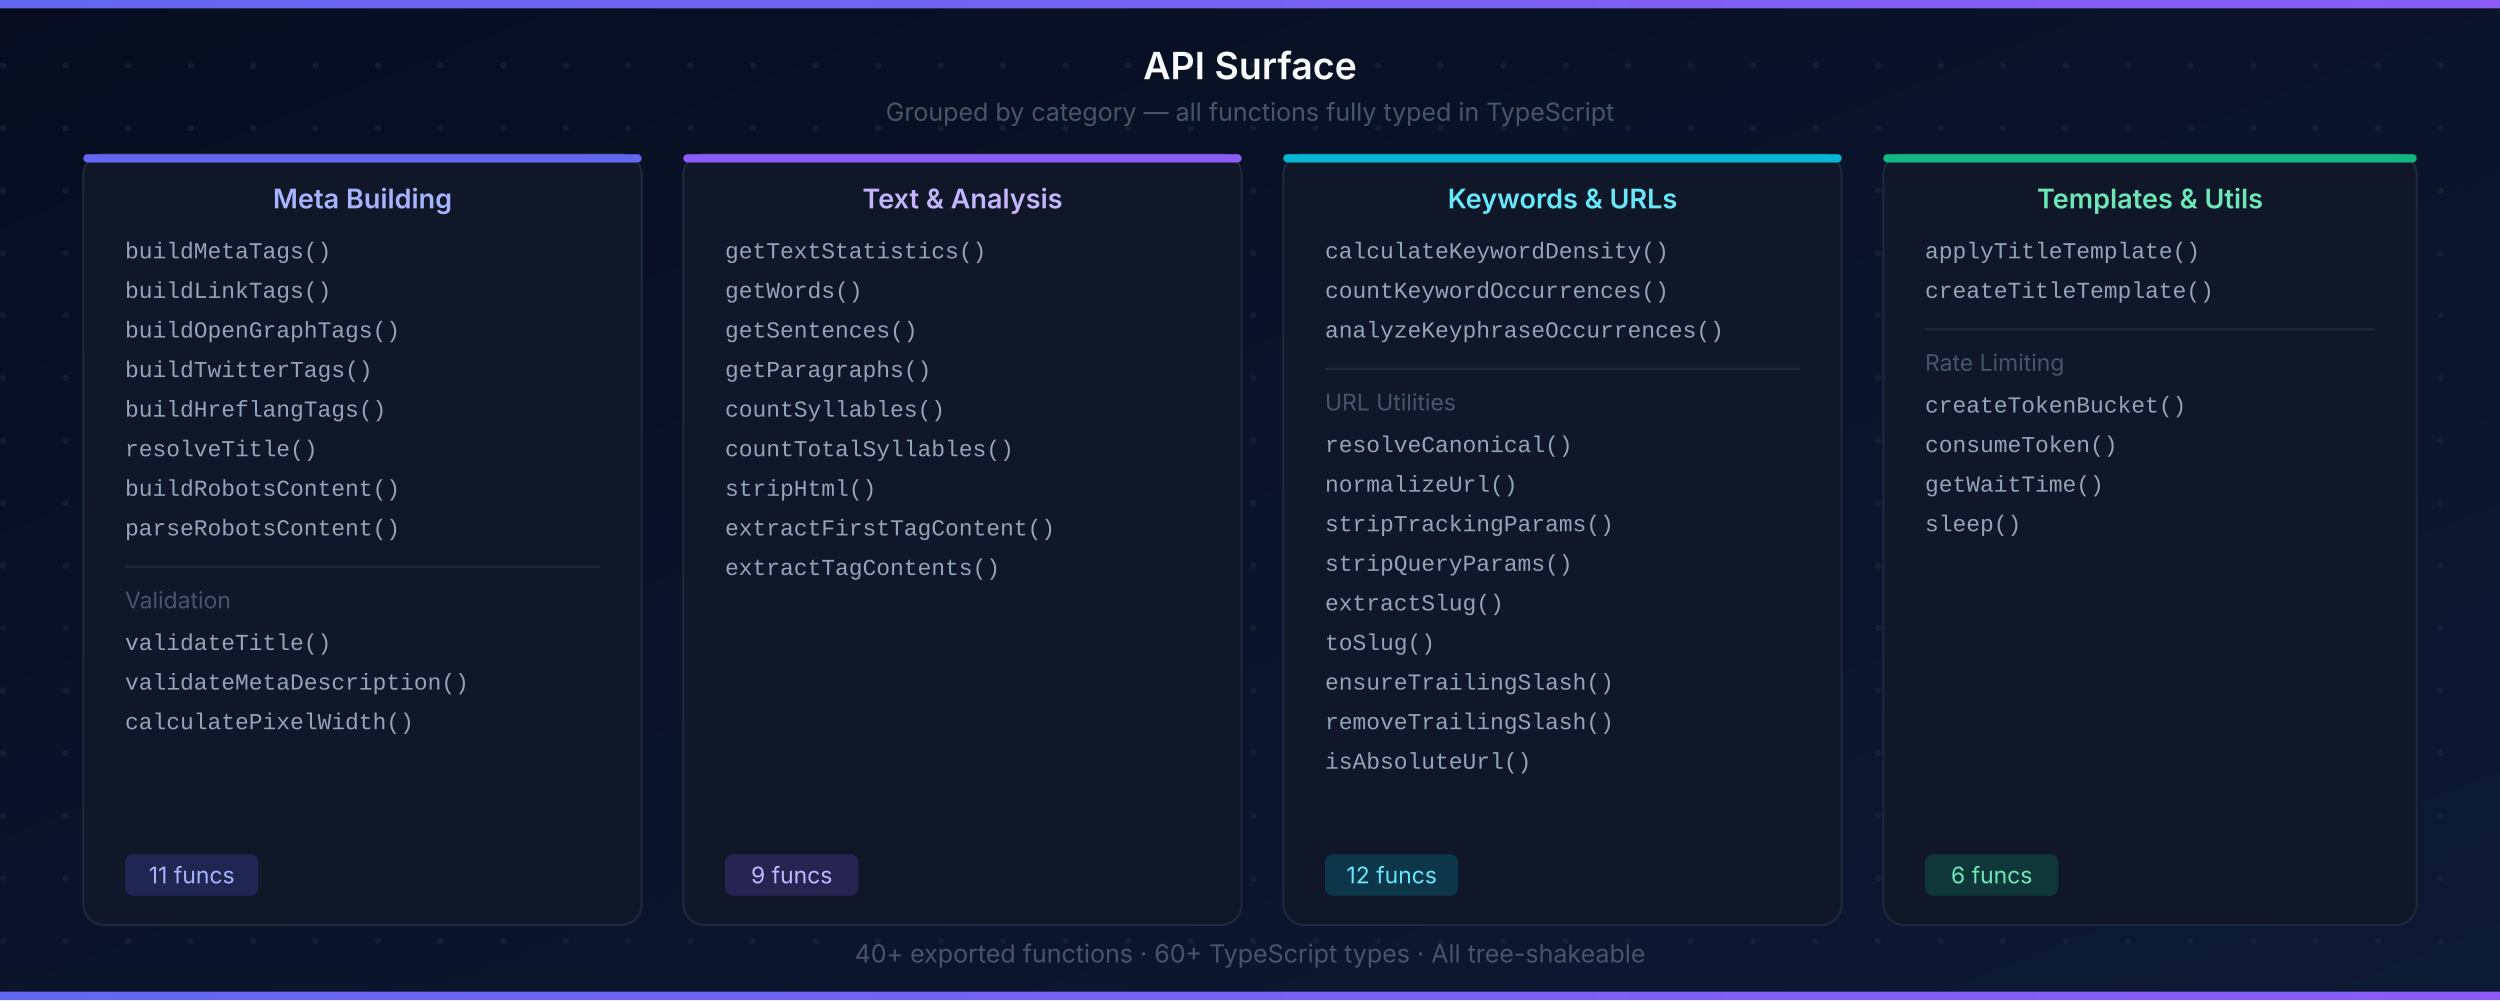
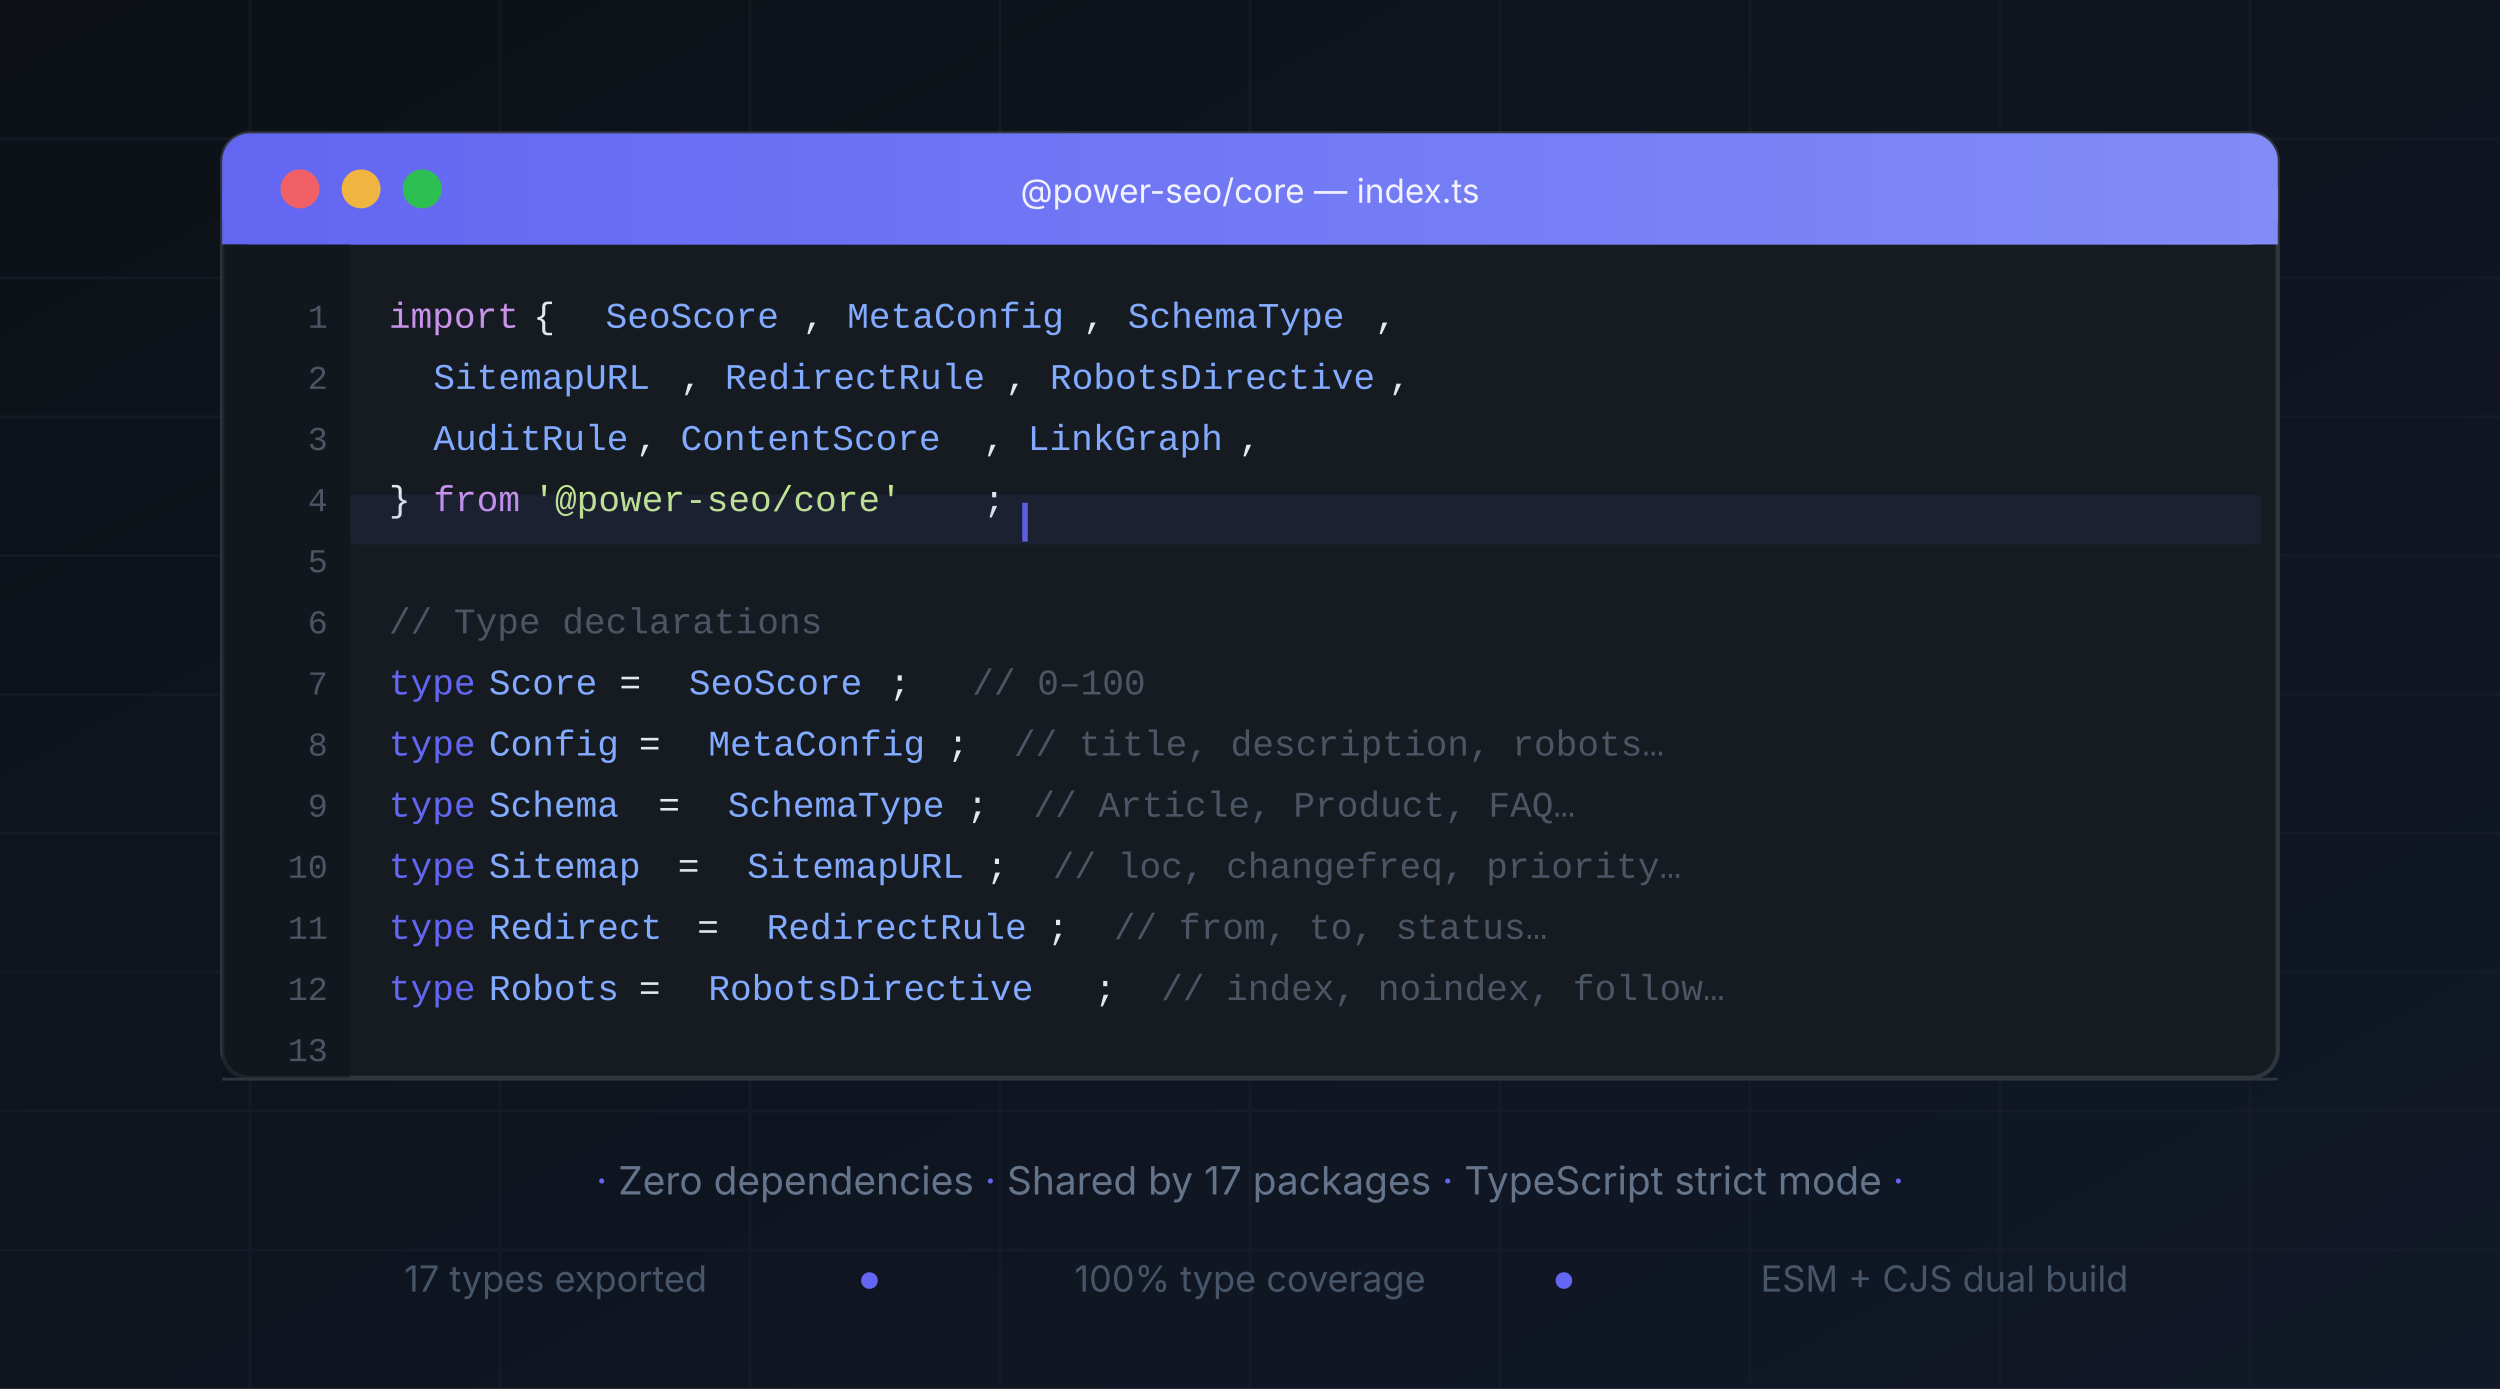
- <svg xmlns="http://www.w3.org/2000/svg" width="1200" height="480" viewBox="0 0 1200 480">
+ <svg xmlns="http://www.w3.org/2000/svg" width="900" height="500" viewBox="0 0 900 500">
  <defs>
-     <linearGradient id="bg" x1="0" y1="0" x2="1" y2="1" gradientUnits="objectBoundingBox">
-       <stop offset="0%" stop-color="#070d1f" />
-       <stop offset="100%" stop-color="#0d1a35" />
+     <linearGradient id="bg" x1="0" y1="0" x2="1" y2="1">
+       <stop offset="0%" stop-color="#0d1117" />
+       <stop offset="100%" stop-color="#111827" />
    </linearGradient>
-     <linearGradient id="accent" x1="0" y1="0" x2="1" y2="0" gradientUnits="objectBoundingBox">
+     <linearGradient id="panelTop" x1="0" y1="0" x2="1" y2="0">
      <stop offset="0%" stop-color="#6366f1" />
-       <stop offset="100%" stop-color="#8b5cf6" />
+       <stop offset="100%" stop-color="#818cf8" />
    </linearGradient>
-     <pattern id="dots" x="0" y="0" width="30" height="30" patternUnits="userSpaceOnUse">
-       <circle cx="1.5" cy="1.5" r="1.5" fill="#1e293b" opacity="0.5" />
-     </pattern>
  </defs>
-   <rect width="1200" height="480" fill="url(#bg)" />
-   <rect width="1200" height="480" fill="url(#dots)" />
-   <rect x="0" y="0" width="1200" height="4" fill="url(#accent)" />
-   <text x="600" y="38" font-family="system-ui,-apple-system,sans-serif" font-size="18" font-weight="600" fill="#f8fafc" text-anchor="middle">API Surface</text>
-   <text x="600" y="58" font-family="system-ui,-apple-system,sans-serif" font-size="12" fill="#475569" text-anchor="middle">Grouped by category — all functions fully typed in TypeScript</text>
-   <rect x="40" y="74" width="268" height="370" rx="10" fill="#0f1729" stroke="#1e293b" stroke-width="1" />
-   <rect x="40" y="74" width="268" height="4" rx="2" fill="#6366f1" />
-   <text x="174" y="100" font-family="system-ui,-apple-system,sans-serif" font-size="13" font-weight="600" fill="#a5b4fc" text-anchor="middle">Meta Building</text>
-   <text x="60" y="124" font-family="monospace,Courier New,monospace" font-size="11" fill="#94a3b8">buildMetaTags()</text>
-   <text x="60" y="143" font-family="monospace,Courier New,monospace" font-size="11" fill="#94a3b8">buildLinkTags()</text>
-   <text x="60" y="162" font-family="monospace,Courier New,monospace" font-size="11" fill="#94a3b8">buildOpenGraphTags()</text>
-   <text x="60" y="181" font-family="monospace,Courier New,monospace" font-size="11" fill="#94a3b8">buildTwitterTags()</text>
-   <text x="60" y="200" font-family="monospace,Courier New,monospace" font-size="11" fill="#94a3b8">buildHreflangTags()</text>
-   <text x="60" y="219" font-family="monospace,Courier New,monospace" font-size="11" fill="#94a3b8">resolveTitle()</text>
-   <text x="60" y="238" font-family="monospace,Courier New,monospace" font-size="11" fill="#94a3b8">buildRobotsContent()</text>
-   <text x="60" y="257" font-family="monospace,Courier New,monospace" font-size="11" fill="#94a3b8">parseRobotsContent()</text>
-   <line x1="60" y1="272" x2="288" y2="272" stroke="#1e293b" stroke-width="1" />
-   <text x="60" y="292" font-family="system-ui,-apple-system,sans-serif" font-size="11" fill="#475569">Validation</text>
-   <text x="60" y="312" font-family="monospace,Courier New,monospace" font-size="11" fill="#94a3b8">validateTitle()</text>
-   <text x="60" y="331" font-family="monospace,Courier New,monospace" font-size="11" fill="#94a3b8">validateMetaDescription()</text>
-   <text x="60" y="350" font-family="monospace,Courier New,monospace" font-size="11" fill="#94a3b8">calculatePixelWidth()</text>
-   <rect x="60" y="410" width="64" height="20" rx="4" fill="#6366f1" fill-opacity="0.2" />
-   <text x="92" y="424" font-family="system-ui,-apple-system,sans-serif" font-size="11" fill="#a5b4fc" text-anchor="middle">11 funcs</text>
-   <rect x="328" y="74" width="268" height="370" rx="10" fill="#0f1729" stroke="#1e293b" stroke-width="1" />
-   <rect x="328" y="74" width="268" height="4" rx="2" fill="#8b5cf6" />
-   <text x="462" y="100" font-family="system-ui,-apple-system,sans-serif" font-size="13" font-weight="600" fill="#c4b5fd" text-anchor="middle">Text &amp; Analysis</text>
-   <text x="348" y="124" font-family="monospace,Courier New,monospace" font-size="11" fill="#94a3b8">getTextStatistics()</text>
-   <text x="348" y="143" font-family="monospace,Courier New,monospace" font-size="11" fill="#94a3b8">getWords()</text>
-   <text x="348" y="162" font-family="monospace,Courier New,monospace" font-size="11" fill="#94a3b8">getSentences()</text>
-   <text x="348" y="181" font-family="monospace,Courier New,monospace" font-size="11" fill="#94a3b8">getParagraphs()</text>
-   <text x="348" y="200" font-family="monospace,Courier New,monospace" font-size="11" fill="#94a3b8">countSyllables()</text>
-   <text x="348" y="219" font-family="monospace,Courier New,monospace" font-size="11" fill="#94a3b8">countTotalSyllables()</text>
-   <text x="348" y="238" font-family="monospace,Courier New,monospace" font-size="11" fill="#94a3b8">stripHtml()</text>
-   <text x="348" y="257" font-family="monospace,Courier New,monospace" font-size="11" fill="#94a3b8">extractFirstTagContent()</text>
-   <text x="348" y="276" font-family="monospace,Courier New,monospace" font-size="11" fill="#94a3b8">extractTagContents()</text>
-   <rect x="348" y="410" width="64" height="20" rx="4" fill="#8b5cf6" fill-opacity="0.2" />
-   <text x="380" y="424" font-family="system-ui,-apple-system,sans-serif" font-size="11" fill="#c4b5fd" text-anchor="middle">9 funcs</text>
-   <rect x="616" y="74" width="268" height="370" rx="10" fill="#0f1729" stroke="#1e293b" stroke-width="1" />
-   <rect x="616" y="74" width="268" height="4" rx="2" fill="#06b6d4" />
-   <text x="750" y="100" font-family="system-ui,-apple-system,sans-serif" font-size="13" font-weight="600" fill="#67e8f9" text-anchor="middle">Keywords &amp; URLs</text>
-   <text x="636" y="124" font-family="monospace,Courier New,monospace" font-size="11" fill="#94a3b8">calculateKeywordDensity()</text>
-   <text x="636" y="143" font-family="monospace,Courier New,monospace" font-size="11" fill="#94a3b8">countKeywordOccurrences()</text>
-   <text x="636" y="162" font-family="monospace,Courier New,monospace" font-size="11" fill="#94a3b8">analyzeKeyphraseOccurrences()</text>
-   <line x1="636" y1="177" x2="864" y2="177" stroke="#1e293b" stroke-width="1" />
-   <text x="636" y="197" font-family="system-ui,-apple-system,sans-serif" font-size="11" fill="#475569">URL Utilities</text>
-   <text x="636" y="217" font-family="monospace,Courier New,monospace" font-size="11" fill="#94a3b8">resolveCanonical()</text>
-   <text x="636" y="236" font-family="monospace,Courier New,monospace" font-size="11" fill="#94a3b8">normalizeUrl()</text>
-   <text x="636" y="255" font-family="monospace,Courier New,monospace" font-size="11" fill="#94a3b8">stripTrackingParams()</text>
-   <text x="636" y="274" font-family="monospace,Courier New,monospace" font-size="11" fill="#94a3b8">stripQueryParams()</text>
-   <text x="636" y="293" font-family="monospace,Courier New,monospace" font-size="11" fill="#94a3b8">extractSlug()</text>
-   <text x="636" y="312" font-family="monospace,Courier New,monospace" font-size="11" fill="#94a3b8">toSlug()</text>
-   <text x="636" y="331" font-family="monospace,Courier New,monospace" font-size="11" fill="#94a3b8">ensureTrailingSlash()</text>
-   <text x="636" y="350" font-family="monospace,Courier New,monospace" font-size="11" fill="#94a3b8">removeTrailingSlash()</text>
-   <text x="636" y="369" font-family="monospace,Courier New,monospace" font-size="11" fill="#94a3b8">isAbsoluteUrl()</text>
-   <rect x="636" y="410" width="64" height="20" rx="4" fill="#06b6d4" fill-opacity="0.2" />
-   <text x="668" y="424" font-family="system-ui,-apple-system,sans-serif" font-size="11" fill="#67e8f9" text-anchor="middle">12 funcs</text>
-   <rect x="904" y="74" width="256" height="370" rx="10" fill="#0f1729" stroke="#1e293b" stroke-width="1" />
-   <rect x="904" y="74" width="256" height="4" rx="2" fill="#10b981" />
-   <text x="1032" y="100" font-family="system-ui,-apple-system,sans-serif" font-size="13" font-weight="600" fill="#6ee7b7" text-anchor="middle">Templates &amp; Utils</text>
-   <text x="924" y="124" font-family="monospace,Courier New,monospace" font-size="11" fill="#94a3b8">applyTitleTemplate()</text>
-   <text x="924" y="143" font-family="monospace,Courier New,monospace" font-size="11" fill="#94a3b8">createTitleTemplate()</text>
-   <line x1="924" y1="158" x2="1140" y2="158" stroke="#1e293b" stroke-width="1" />
-   <text x="924" y="178" font-family="system-ui,-apple-system,sans-serif" font-size="11" fill="#475569">Rate Limiting</text>
-   <text x="924" y="198" font-family="monospace,Courier New,monospace" font-size="11" fill="#94a3b8">createTokenBucket()</text>
-   <text x="924" y="217" font-family="monospace,Courier New,monospace" font-size="11" fill="#94a3b8">consumeToken()</text>
-   <text x="924" y="236" font-family="monospace,Courier New,monospace" font-size="11" fill="#94a3b8">getWaitTime()</text>
-   <text x="924" y="255" font-family="monospace,Courier New,monospace" font-size="11" fill="#94a3b8">sleep()</text>
-   <rect x="924" y="410" width="64" height="20" rx="4" fill="#10b981" fill-opacity="0.2" />
-   <text x="956" y="424" font-family="system-ui,-apple-system,sans-serif" font-size="11" fill="#6ee7b7" text-anchor="middle">6 funcs</text>
-   <text x="600" y="462" font-family="system-ui,-apple-system,sans-serif" font-size="12" fill="#475569" text-anchor="middle">40+ exported functions  ·  60+ TypeScript types  ·  All tree-shakeable</text>
-   <rect x="0" y="476" width="1200" height="4" fill="url(#accent)" />
+   <rect width="900" height="500" fill="url(#bg)" />
+   <g stroke="#1a1f2e" stroke-width="1" opacity="0.5">
+     <line x1="0" y1="50" x2="900" y2="50" />
+     <line x1="0" y1="100" x2="900" y2="100" />
+     <line x1="0" y1="150" x2="900" y2="150" />
+     <line x1="0" y1="200" x2="900" y2="200" />
+     <line x1="0" y1="250" x2="900" y2="250" />
+     <line x1="0" y1="300" x2="900" y2="300" />
+     <line x1="0" y1="350" x2="900" y2="350" />
+     <line x1="0" y1="400" x2="900" y2="400" />
+     <line x1="0" y1="450" x2="900" y2="450" />
+     <line x1="90" y1="0" x2="90" y2="500" />
+     <line x1="180" y1="0" x2="180" y2="500" />
+     <line x1="270" y1="0" x2="270" y2="500" />
+     <line x1="360" y1="0" x2="360" y2="500" />
+     <line x1="450" y1="0" x2="450" y2="500" />
+     <line x1="540" y1="0" x2="540" y2="500" />
+     <line x1="630" y1="0" x2="630" y2="500" />
+     <line x1="720" y1="0" x2="720" y2="500" />
+     <line x1="810" y1="0" x2="810" y2="500" />
+   </g>
+   <rect x="80" y="48" width="740" height="340" rx="10" fill="#161b22" stroke="#30363d" stroke-width="1.5" />
+   <rect x="80" y="48" width="740" height="40" rx="10" fill="url(#panelTop)" />
+   <rect x="80" y="68" width="740" height="20" fill="url(#panelTop)" />
+   <circle cx="108" cy="68" r="7" fill="#ff5f56" opacity="0.9" />
+   <circle cx="130" cy="68" r="7" fill="#ffbd2e" opacity="0.9" />
+   <circle cx="152" cy="68" r="7" fill="#27c93f" opacity="0.9" />
+   <text x="450" y="73" font-family="Inter, system-ui, sans-serif" font-size="12" fill="#ffffff" text-anchor="middle" opacity="0.9">@power-seo/core — index.ts</text>
+   <rect x="80" y="88" width="46" height="300" fill="#0d1117" opacity="0.5" />
+   <g font-family="'JetBrains Mono', 'Courier New', monospace" font-size="12" fill="#4b5563" text-anchor="end">
+     <text x="118" y="118">1</text>
+     <text x="118" y="140">2</text>
+     <text x="118" y="162">3</text>
+     <text x="118" y="184">4</text>
+     <text x="118" y="206">5</text>
+     <text x="118" y="228">6</text>
+     <text x="118" y="250">7</text>
+     <text x="118" y="272">8</text>
+     <text x="118" y="294">9</text>
+     <text x="118" y="316">10</text>
+     <text x="118" y="338">11</text>
+     <text x="118" y="360">12</text>
+     <text x="118" y="382">13</text>
+   </g>
+   <text x="140" y="118" font-family="'JetBrains Mono', 'Courier New', monospace" font-size="13" fill="#c792ea">import</text>
+   <text x="192" y="118" font-family="'JetBrains Mono', 'Courier New', monospace" font-size="13" fill="#e2e8f0"> { </text>
+   <text x="218" y="118" font-family="'JetBrains Mono', 'Courier New', monospace" font-size="13" fill="#82aaff">SeoScore</text>
+   <text x="289" y="118" font-family="'JetBrains Mono', 'Courier New', monospace" font-size="13" fill="#e2e8f0">, </text>
+   <text x="305" y="118" font-family="'JetBrains Mono', 'Courier New', monospace" font-size="13" fill="#82aaff">MetaConfig</text>
+   <text x="390" y="118" font-family="'JetBrains Mono', 'Courier New', monospace" font-size="13" fill="#e2e8f0">, </text>
+   <text x="406" y="118" font-family="'JetBrains Mono', 'Courier New', monospace" font-size="13" fill="#82aaff">SchemaType</text>
+   <text x="495" y="118" font-family="'JetBrains Mono', 'Courier New', monospace" font-size="13" fill="#e2e8f0">,</text>
+   <text x="140" y="140" font-family="'JetBrains Mono', 'Courier New', monospace" font-size="13" fill="#e2e8f0">  </text>
+   <text x="156" y="140" font-family="'JetBrains Mono', 'Courier New', monospace" font-size="13" fill="#82aaff">SitemapURL</text>
+   <text x="245" y="140" font-family="'JetBrains Mono', 'Courier New', monospace" font-size="13" fill="#e2e8f0">, </text>
+   <text x="261" y="140" font-family="'JetBrains Mono', 'Courier New', monospace" font-size="13" fill="#82aaff">RedirectRule</text>
+   <text x="362" y="140" font-family="'JetBrains Mono', 'Courier New', monospace" font-size="13" fill="#e2e8f0">, </text>
+   <text x="378" y="140" font-family="'JetBrains Mono', 'Courier New', monospace" font-size="13" fill="#82aaff">RobotsDirective</text>
+   <text x="500" y="140" font-family="'JetBrains Mono', 'Courier New', monospace" font-size="13" fill="#e2e8f0">,</text>
+   <text x="156" y="162" font-family="'JetBrains Mono', 'Courier New', monospace" font-size="13" fill="#82aaff">AuditRule</text>
+   <text x="229" y="162" font-family="'JetBrains Mono', 'Courier New', monospace" font-size="13" fill="#e2e8f0">, </text>
+   <text x="245" y="162" font-family="'JetBrains Mono', 'Courier New', monospace" font-size="13" fill="#82aaff">ContentScore</text>
+   <text x="354" y="162" font-family="'JetBrains Mono', 'Courier New', monospace" font-size="13" fill="#e2e8f0">, </text>
+   <text x="370" y="162" font-family="'JetBrains Mono', 'Courier New', monospace" font-size="13" fill="#82aaff">LinkGraph</text>
+   <text x="446" y="162" font-family="'JetBrains Mono', 'Courier New', monospace" font-size="13" fill="#e2e8f0">,</text>
+   <text x="140" y="184" font-family="'JetBrains Mono', 'Courier New', monospace" font-size="13" fill="#e2e8f0">} </text>
+   <text x="156" y="184" font-family="'JetBrains Mono', 'Courier New', monospace" font-size="13" fill="#c792ea">from</text>
+   <text x="192" y="184" font-family="'JetBrains Mono', 'Courier New', monospace" font-size="13" fill="#c3e88d">'@power-seo/core'</text>
+   <text x="354" y="184" font-family="'JetBrains Mono', 'Courier New', monospace" font-size="13" fill="#e2e8f0">;</text>
+   <text x="140" y="228" font-family="'JetBrains Mono', 'Courier New', monospace" font-size="13" fill="#4b5563">// Type declarations</text>
+   <text x="140" y="250" font-family="'JetBrains Mono', 'Courier New', monospace" font-size="13" fill="#6366f1">type</text>
+   <text x="176" y="250" font-family="'JetBrains Mono', 'Courier New', monospace" font-size="13" fill="#82aaff"> Score</text>
+   <text x="223" y="250" font-family="'JetBrains Mono', 'Courier New', monospace" font-size="13" fill="#e2e8f0"> = </text>
+   <text x="248" y="250" font-family="'JetBrains Mono', 'Courier New', monospace" font-size="13" fill="#82aaff">SeoScore</text>
+   <text x="320" y="250" font-family="'JetBrains Mono', 'Courier New', monospace" font-size="13" fill="#e2e8f0">;</text>
+   <text x="350" y="250" font-family="'JetBrains Mono', 'Courier New', monospace" font-size="13" fill="#4b5563">// 0–100</text>
+   <text x="140" y="272" font-family="'JetBrains Mono', 'Courier New', monospace" font-size="13" fill="#6366f1">type</text>
+   <text x="176" y="272" font-family="'JetBrains Mono', 'Courier New', monospace" font-size="13" fill="#82aaff"> Config</text>
+   <text x="230" y="272" font-family="'JetBrains Mono', 'Courier New', monospace" font-size="13" fill="#e2e8f0"> = </text>
+   <text x="255" y="272" font-family="'JetBrains Mono', 'Courier New', monospace" font-size="13" fill="#82aaff">MetaConfig</text>
+   <text x="341" y="272" font-family="'JetBrains Mono', 'Courier New', monospace" font-size="13" fill="#e2e8f0">;</text>
+   <text x="365" y="272" font-family="'JetBrains Mono', 'Courier New', monospace" font-size="13" fill="#4b5563">// title, description, robots…</text>
+   <text x="140" y="294" font-family="'JetBrains Mono', 'Courier New', monospace" font-size="13" fill="#6366f1">type</text>
+   <text x="176" y="294" font-family="'JetBrains Mono', 'Courier New', monospace" font-size="13" fill="#82aaff"> Schema</text>
+   <text x="237" y="294" font-family="'JetBrains Mono', 'Courier New', monospace" font-size="13" fill="#e2e8f0"> = </text>
+   <text x="262" y="294" font-family="'JetBrains Mono', 'Courier New', monospace" font-size="13" fill="#82aaff">SchemaType</text>
+   <text x="348" y="294" font-family="'JetBrains Mono', 'Courier New', monospace" font-size="13" fill="#e2e8f0">;</text>
+   <text x="372" y="294" font-family="'JetBrains Mono', 'Courier New', monospace" font-size="13" fill="#4b5563">// Article, Product, FAQ…</text>
+   <text x="140" y="316" font-family="'JetBrains Mono', 'Courier New', monospace" font-size="13" fill="#6366f1">type</text>
+   <text x="176" y="316" font-family="'JetBrains Mono', 'Courier New', monospace" font-size="13" fill="#82aaff"> Sitemap</text>
+   <text x="244" y="316" font-family="'JetBrains Mono', 'Courier New', monospace" font-size="13" fill="#e2e8f0"> = </text>
+   <text x="269" y="316" font-family="'JetBrains Mono', 'Courier New', monospace" font-size="13" fill="#82aaff">SitemapURL</text>
+   <text x="355" y="316" font-family="'JetBrains Mono', 'Courier New', monospace" font-size="13" fill="#e2e8f0">;</text>
+   <text x="379" y="316" font-family="'JetBrains Mono', 'Courier New', monospace" font-size="13" fill="#4b5563">// loc, changefreq, priority…</text>
+   <text x="140" y="338" font-family="'JetBrains Mono', 'Courier New', monospace" font-size="13" fill="#6366f1">type</text>
+   <text x="176" y="338" font-family="'JetBrains Mono', 'Courier New', monospace" font-size="13" fill="#82aaff"> Redirect</text>
+   <text x="251" y="338" font-family="'JetBrains Mono', 'Courier New', monospace" font-size="13" fill="#e2e8f0"> = </text>
+   <text x="276" y="338" font-family="'JetBrains Mono', 'Courier New', monospace" font-size="13" fill="#82aaff">RedirectRule</text>
+   <text x="377" y="338" font-family="'JetBrains Mono', 'Courier New', monospace" font-size="13" fill="#e2e8f0">;</text>
+   <text x="401" y="338" font-family="'JetBrains Mono', 'Courier New', monospace" font-size="13" fill="#4b5563">// from, to, status…</text>
+   <text x="140" y="360" font-family="'JetBrains Mono', 'Courier New', monospace" font-size="13" fill="#6366f1">type</text>
+   <text x="176" y="360" font-family="'JetBrains Mono', 'Courier New', monospace" font-size="13" fill="#82aaff"> Robots</text>
+   <text x="230" y="360" font-family="'JetBrains Mono', 'Courier New', monospace" font-size="13" fill="#e2e8f0"> = </text>
+   <text x="255" y="360" font-family="'JetBrains Mono', 'Courier New', monospace" font-size="13" fill="#82aaff">RobotsDirective</text>
+   <text x="394" y="360" font-family="'JetBrains Mono', 'Courier New', monospace" font-size="13" fill="#e2e8f0">;</text>
+   <text x="418" y="360" font-family="'JetBrains Mono', 'Courier New', monospace" font-size="13" fill="#4b5563">// index, noindex, follow…</text>
+   <rect x="126" y="178" width="688" height="18" rx="2" fill="#6366f1" opacity="0.08" />
+   <rect x="368" y="181" width="2" height="14" fill="#6366f1" opacity="0.9" />
+   <rect x="80" y="388" width="740" height="1" fill="#30363d" />
+   <text x="450" y="430" font-family="Inter, system-ui, sans-serif" font-size="14" fill="#64748b" text-anchor="middle">
+     <tspan fill="#6366f1">·</tspan>
+     <tspan>  Zero dependencies  </tspan>
+     <tspan fill="#6366f1">·</tspan>
+     <tspan>  Shared by 17 packages  </tspan>
+     <tspan fill="#6366f1">·</tspan>
+     <tspan>  TypeScript strict mode  </tspan>
+     <tspan fill="#6366f1">·</tspan>
+   </text>
+   <g font-family="Inter, system-ui, sans-serif" font-size="13" fill="#475569">
+     <text x="200" y="465" text-anchor="middle">17 types exported</text>
+     <text x="450" y="465" text-anchor="middle">100% type coverage</text>
+     <text x="700" y="465" text-anchor="middle">ESM + CJS dual build</text>
+   </g>
+   <g fill="#6366f1">
+     <circle cx="313" cy="461" r="3" />
+     <circle cx="563" cy="461" r="3" />
+   </g>
</svg>
